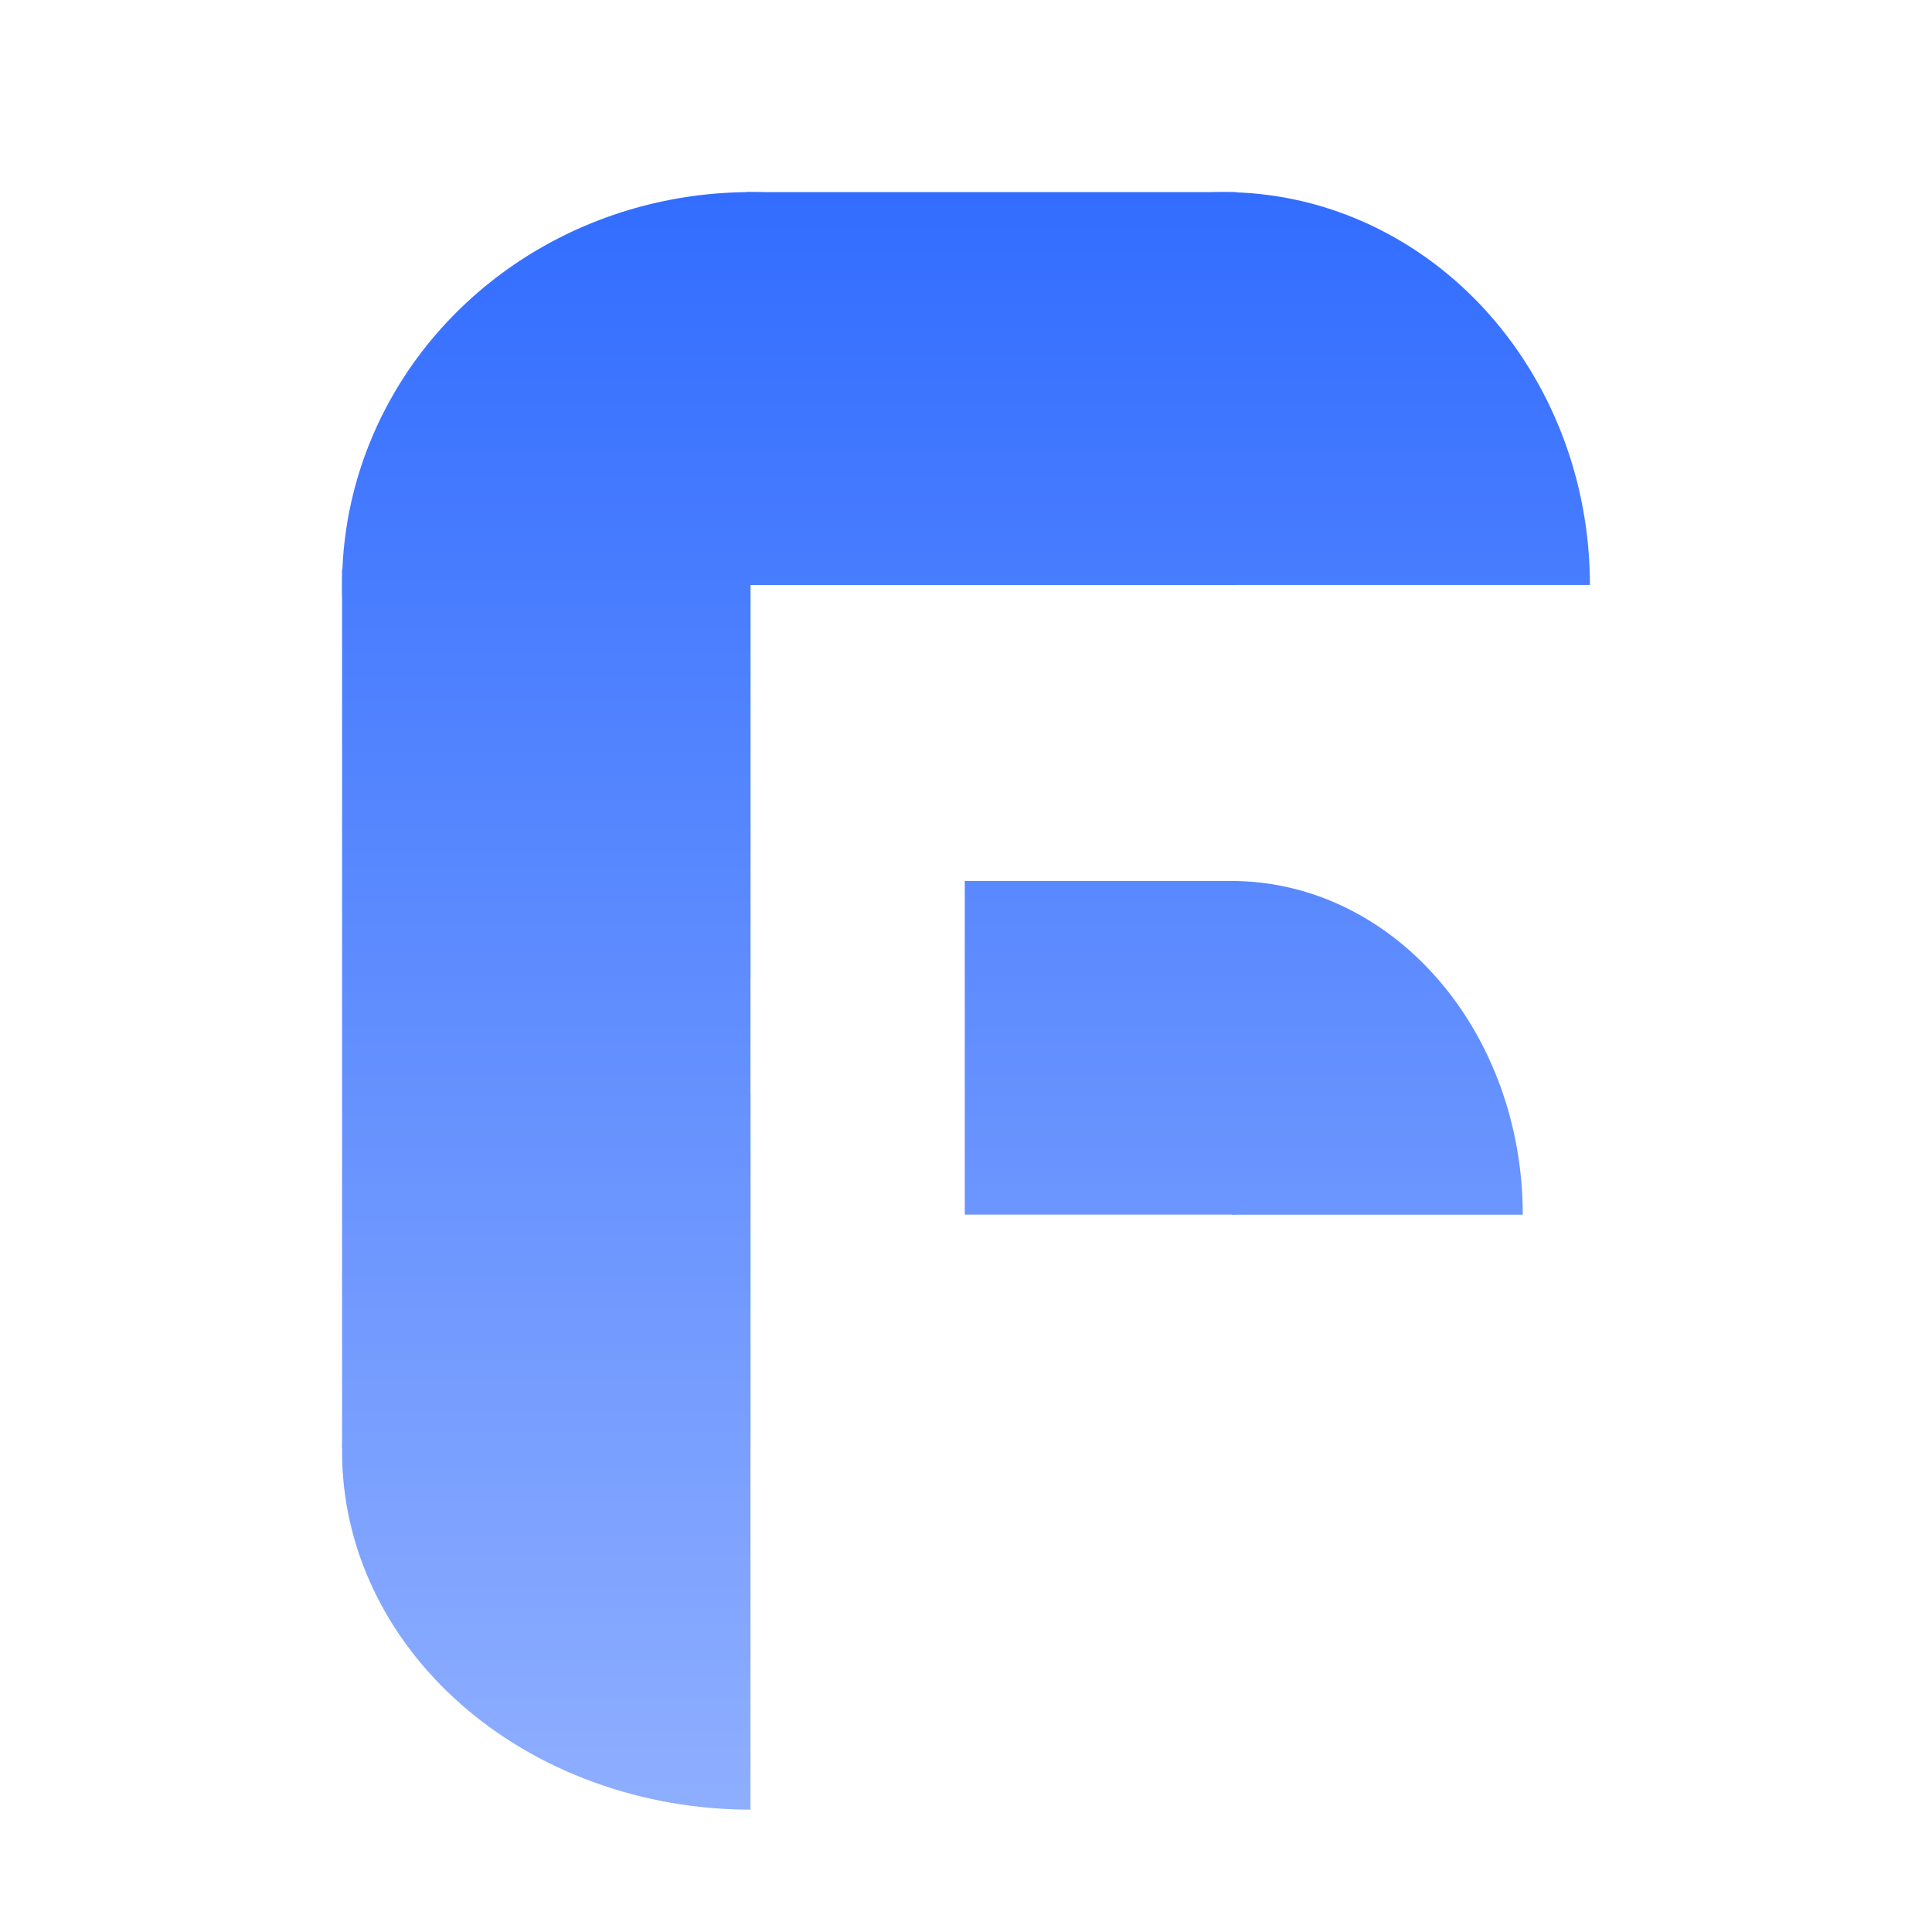
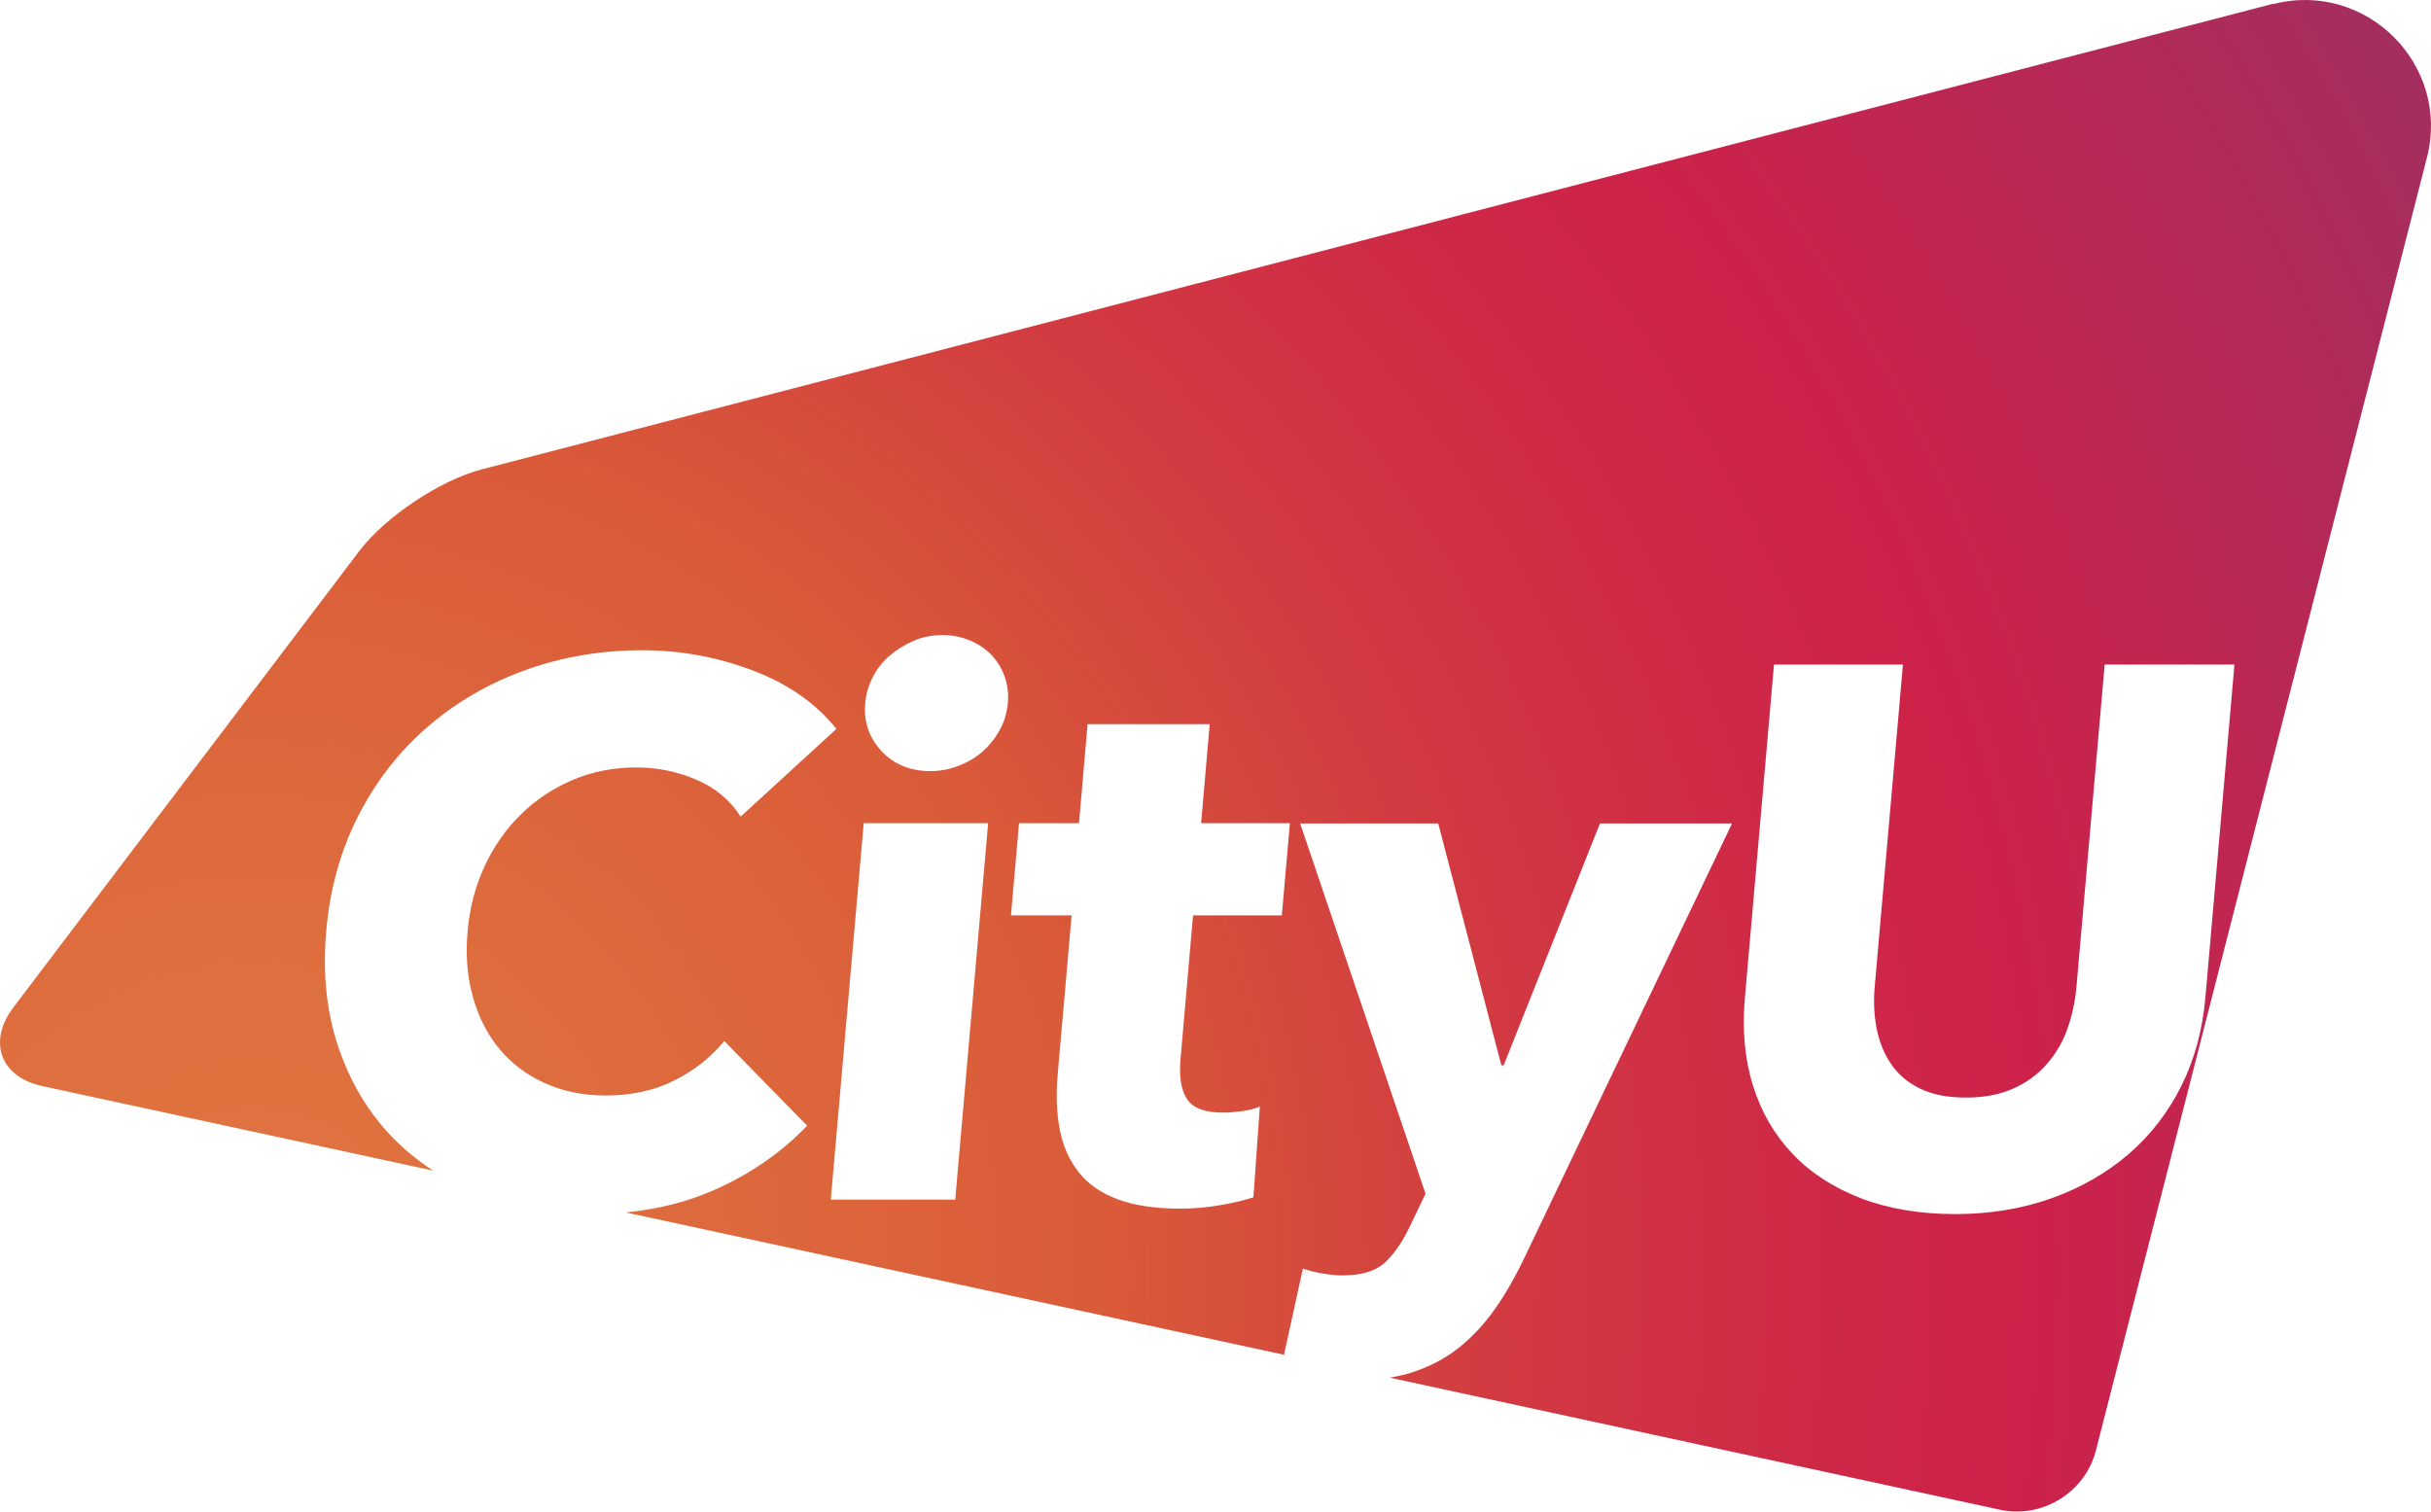
- <svg xmlns="http://www.w3.org/2000/svg" width="36" height="36" viewBox="0 0 36 36" fill="none">
-   <path d="M21.594 10.9C21.594 9.452 21.148 8.037 20.311 6.833C19.475 5.63 18.287 4.691 16.896 4.137C15.506 3.583 13.976 3.438 12.499 3.721C11.023 4.003 9.667 4.7 8.603 5.724C7.539 6.748 6.814 8.052 6.52 9.472C6.227 10.892 6.377 12.364 6.953 13.701C7.529 15.039 8.505 16.182 9.756 16.986C11.008 17.791 12.479 18.22 13.984 18.22V10.9H21.594Z" fill="url(#paint0_linear_0_5622)" />
-   <path d="M29.626 10.9C29.626 9.939 29.45 8.987 29.107 8.099C28.764 7.211 28.261 6.404 27.628 5.724C26.994 5.044 26.242 4.505 25.414 4.137C24.586 3.769 23.699 3.58 22.803 3.58C21.907 3.58 21.019 3.769 20.191 4.137C19.363 4.505 18.611 5.044 17.978 5.724C17.344 6.404 16.841 7.211 16.498 8.099C16.155 8.987 15.979 9.939 15.979 10.9L29.626 10.9Z" fill="url(#paint1_linear_0_5622)" />
-   <path d="M28.375 22.634C28.375 21.817 28.234 21.009 27.962 20.254C27.689 19.5 27.29 18.814 26.786 18.237C26.283 17.659 25.685 17.201 25.027 16.889C24.369 16.576 23.664 16.416 22.952 16.416V22.634H28.375Z" fill="url(#paint2_linear_0_5622)" />
-   <path d="M13.984 20.391C12.984 20.391 11.995 20.564 11.072 20.898C10.148 21.233 9.309 21.724 8.603 22.343C7.896 22.962 7.335 23.697 6.953 24.505C6.571 25.314 6.374 26.18 6.374 27.055C6.374 27.931 6.571 28.797 6.953 29.606C7.335 30.414 7.896 31.149 8.603 31.768C9.309 32.387 10.148 32.877 11.072 33.212C11.995 33.547 12.984 33.72 13.984 33.72L13.984 20.391Z" fill="url(#paint3_linear_0_5622)" />
-   <path d="M13.984 10.61L13.984 26.982L6.374 26.982L6.374 10.61H13.984Z" fill="url(#paint4_linear_0_5622)" />
-   <path d="M23.033 10.899L13.897 10.899L13.897 3.58L23.033 3.58V10.899Z" fill="url(#paint5_linear_0_5622)" />
-   <path d="M23.033 22.632H17.977V16.416L23.033 16.416V22.632Z" fill="url(#paint6_linear_0_5622)" />
+ <svg xmlns="http://www.w3.org/2000/svg" width="177.971" height="110.665" viewBox="0 0 177.971 110.665" fill="none">
+   <path d="M166.372 0.286L35.262 34.366C32.222 35.156 28.192 37.846 26.302 40.346L0.972 73.766C-0.918 76.266 0.032 78.856 3.102 79.516L31.712 85.706C30.582 84.966 29.542 84.126 28.622 83.156C26.892 81.326 25.602 79.146 24.752 76.596C23.902 74.046 23.612 71.246 23.882 68.186C24.152 65.046 24.952 62.206 26.262 59.666C27.572 57.126 29.272 54.956 31.362 53.166C33.452 51.376 35.822 50.006 38.502 49.046C41.182 48.086 44.012 47.606 47.012 47.606C49.792 47.606 52.482 48.096 55.082 49.076C57.682 50.056 59.732 51.486 61.232 53.366L54.222 59.786C53.442 58.566 52.352 57.666 50.962 57.076C49.572 56.486 48.112 56.186 46.602 56.186C44.932 56.186 43.382 56.486 41.942 57.096C40.502 57.706 39.232 58.546 38.142 59.616C37.052 60.686 36.162 61.946 35.482 63.406C34.802 64.866 34.382 66.456 34.232 68.196C34.072 69.966 34.212 71.586 34.642 73.066C35.072 74.546 35.722 75.806 36.612 76.856C37.502 77.906 38.602 78.726 39.922 79.316C41.242 79.906 42.712 80.206 44.342 80.206C46.232 80.206 47.912 79.836 49.382 79.096C50.852 78.356 52.062 77.396 53.022 76.216L59.092 82.416C57.172 84.406 54.892 85.986 52.232 87.146C50.282 88.006 48.132 88.536 45.812 88.766L94.002 99.186L95.382 92.876C95.812 93.026 96.292 93.146 96.822 93.236C97.352 93.326 97.842 93.376 98.282 93.376C99.692 93.376 100.732 93.056 101.422 92.406C102.102 91.756 102.722 90.846 103.272 89.666L104.362 87.396L95.182 60.286L105.292 60.286L109.912 77.996L110.082 77.996L117.132 60.286L126.802 60.286L111.642 91.996C110.962 93.436 110.232 94.716 109.442 95.836C108.652 96.956 107.762 97.916 106.742 98.716C105.732 99.506 104.562 100.106 103.252 100.516C102.782 100.666 102.272 100.766 101.752 100.866L146.442 110.536C149.512 111.196 152.652 109.256 153.432 106.216L177.672 11.546C179.422 4.726 173.202 -1.464 166.392 0.306L166.372 0.286ZM69.932 87.826L60.822 87.826L63.232 60.266L72.342 60.266L69.932 87.826ZM73.192 53.436C72.862 54.046 72.442 54.566 71.942 55.016C71.442 55.456 70.852 55.806 70.182 56.066C69.512 56.326 68.822 56.456 68.122 56.456C66.642 56.456 65.442 55.966 64.532 54.986C63.622 54.006 63.222 52.836 63.342 51.476C63.402 50.816 63.582 50.176 63.902 49.566C64.212 48.956 64.632 48.426 65.152 47.986C65.672 47.546 66.262 47.186 66.912 46.906C67.562 46.626 68.262 46.496 69.002 46.496C69.702 46.496 70.372 46.626 70.992 46.886C71.622 47.146 72.142 47.496 72.572 47.936C72.992 48.376 73.322 48.906 73.542 49.516C73.762 50.126 73.852 50.776 73.782 51.476C73.722 52.176 73.522 52.836 73.192 53.446L73.192 53.436ZM93.842 67.016L87.342 67.016L86.422 77.566C86.312 78.866 86.472 79.836 86.912 80.486C87.352 81.136 88.222 81.456 89.522 81.456C89.962 81.456 90.442 81.416 90.952 81.346C91.462 81.276 91.882 81.166 92.232 81.016L91.762 87.656C91.112 87.876 90.302 88.066 89.322 88.236C88.342 88.406 87.372 88.486 86.412 88.486C84.562 88.486 83.022 88.256 81.802 87.796C80.582 87.336 79.632 86.666 78.952 85.796C78.272 84.926 77.812 83.896 77.582 82.686C77.352 81.486 77.302 80.146 77.432 78.666L78.452 67.016L74.012 67.016L74.602 60.266L78.992 60.266L79.622 53.016L88.562 53.016L87.932 60.266L94.432 60.266L93.842 67.016ZM161.452 73.056C161.242 75.416 160.662 77.566 159.692 79.506C158.722 81.446 157.442 83.106 155.842 84.486C154.242 85.866 152.362 86.946 150.202 87.726C148.042 88.496 145.682 88.886 143.132 88.886C140.582 88.886 138.242 88.496 136.232 87.726C134.222 86.946 132.562 85.876 131.242 84.486C129.922 83.106 128.952 81.446 128.342 79.506C127.732 77.566 127.532 75.426 127.742 73.056L129.872 48.656L139.312 48.656L137.242 72.286C137.152 73.356 137.202 74.366 137.392 75.326C137.582 76.286 137.932 77.146 138.442 77.896C138.952 78.656 139.662 79.256 140.562 79.696C141.462 80.136 142.582 80.356 143.922 80.356C145.262 80.356 146.412 80.136 147.392 79.696C148.372 79.256 149.192 78.656 149.852 77.896C150.512 77.136 151.012 76.286 151.352 75.326C151.692 74.366 151.912 73.356 152.012 72.286L154.082 48.656L163.582 48.656L161.452 73.056Z" fill="url(#linear_fill_cssBrGYr7o1qWGw1XukS8)">
+ </path>
  <defs>
-     <linearGradient id="paint0_linear_0_5622" x1="18" y1="3.58" x2="18" y2="33.72" gradientUnits="userSpaceOnUse">
-       <stop stop-color="#326DFF" />
-       <stop offset="1" stop-color="#8EAEFF" />
-     </linearGradient>
-     <linearGradient id="paint1_linear_0_5622" x1="18" y1="3.58" x2="18" y2="33.72" gradientUnits="userSpaceOnUse">
-       <stop stop-color="#326DFF" />
-       <stop offset="1" stop-color="#8EAEFF" />
-     </linearGradient>
-     <linearGradient id="paint2_linear_0_5622" x1="18" y1="3.58" x2="18" y2="33.72" gradientUnits="userSpaceOnUse">
-       <stop stop-color="#326DFF" />
-       <stop offset="1" stop-color="#8EAEFF" />
-     </linearGradient>
-     <linearGradient id="paint3_linear_0_5622" x1="18" y1="3.58" x2="18" y2="33.72" gradientUnits="userSpaceOnUse">
-       <stop stop-color="#326DFF" />
-       <stop offset="1" stop-color="#8EAEFF" />
-     </linearGradient>
-     <linearGradient id="paint4_linear_0_5622" x1="18" y1="3.58" x2="18" y2="33.72" gradientUnits="userSpaceOnUse">
-       <stop stop-color="#326DFF" />
-       <stop offset="1" stop-color="#8EAEFF" />
-     </linearGradient>
-     <linearGradient id="paint5_linear_0_5622" x1="18" y1="3.58" x2="18" y2="33.72" gradientUnits="userSpaceOnUse">
-       <stop stop-color="#326DFF" />
-       <stop offset="1" stop-color="#8EAEFF" />
-     </linearGradient>
-     <linearGradient id="paint6_linear_0_5622" x1="18" y1="3.58" x2="18" y2="33.72" gradientUnits="userSpaceOnUse">
-       <stop stop-color="#326DFF" />
-       <stop offset="1" stop-color="#8EAEFF" />
-     </linearGradient>
+     <radialGradient id="linear_fill_cssBrGYr7o1qWGw1XukS8" cx="0" cy="0" r="1" gradientTransform="translate(18.1117 93.39612) rotate(90) scale(246.54, 246.54)" gradientUnits="userSpaceOnUse">
+       <stop offset="0" stop-color="#E07541" />
+       <stop offset="0.1" stop-color="#DE6E3E" />
+       <stop offset="0.25" stop-color="#DA5B39" />
+       <stop offset="0.26" stop-color="#DA5A39" />
+       <stop offset="0.26" stop-color="#D95939" />
+       <stop offset="0.37" stop-color="#D23B41" />
+       <stop offset="0.47" stop-color="#CE2847" />
+       <stop offset="0.53" stop-color="#CD2249" />
+       <stop offset="0.74" stop-color="#A42E60" />
+     </radialGradient>
  </defs>
</svg>
